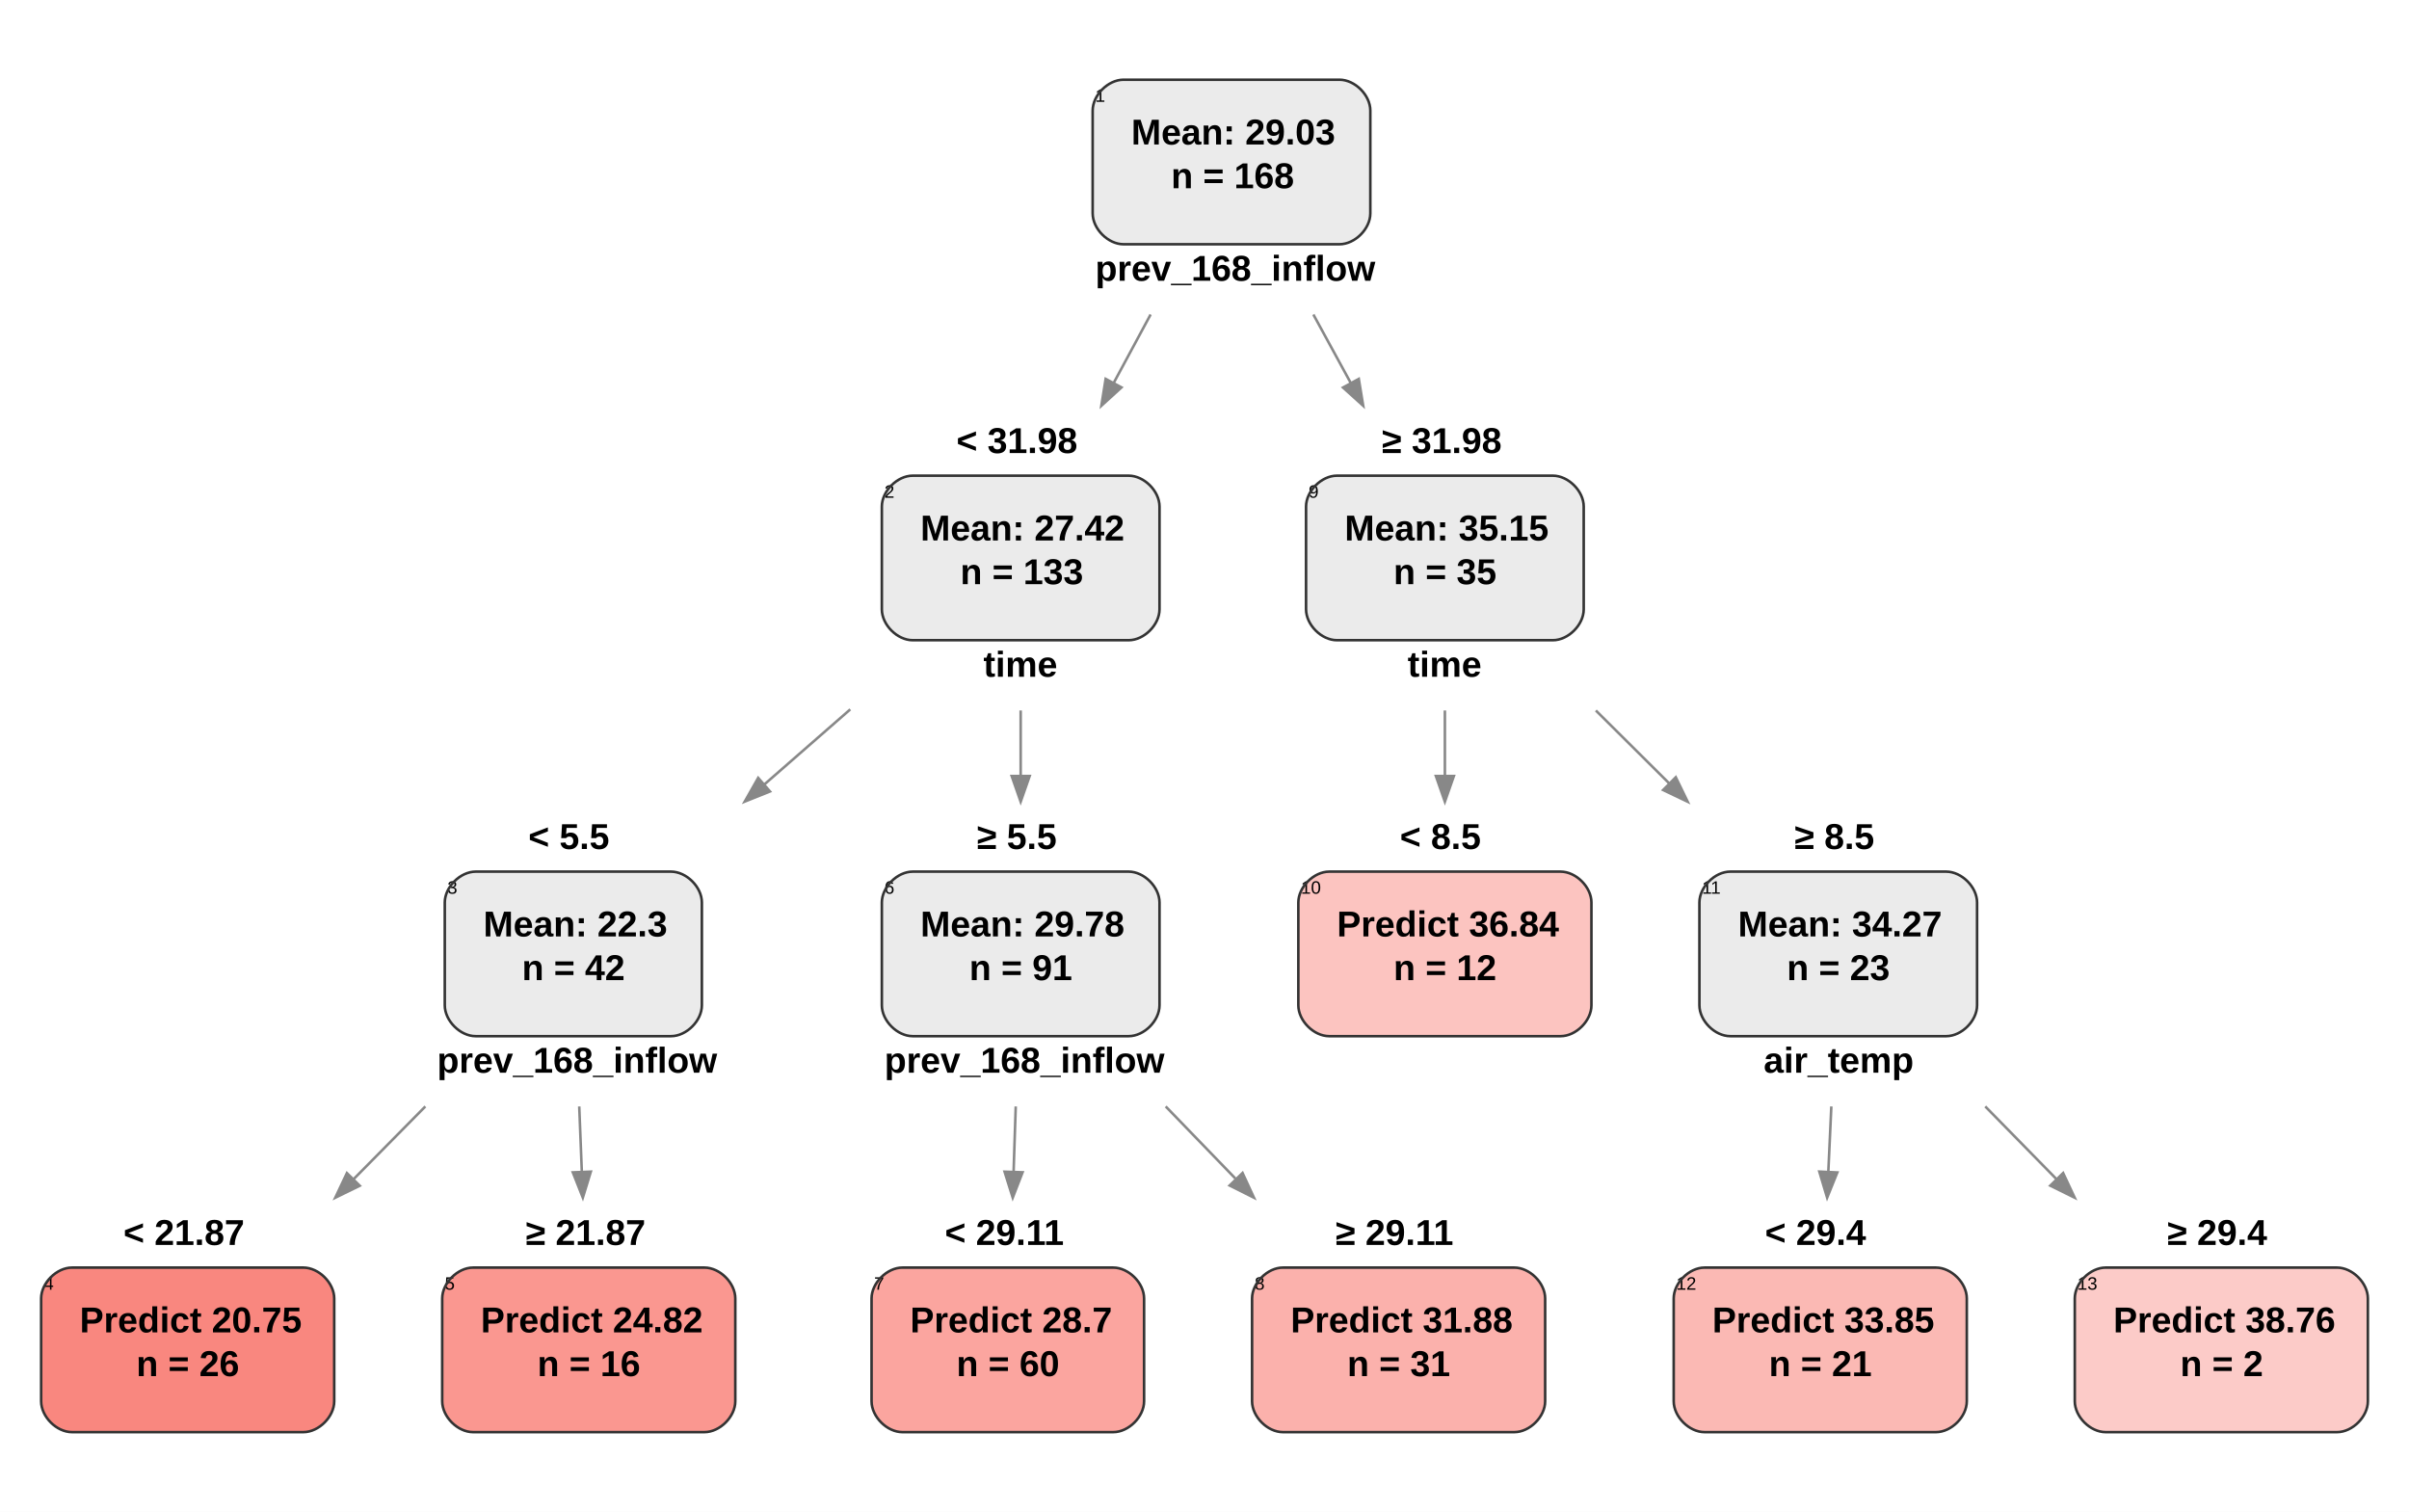
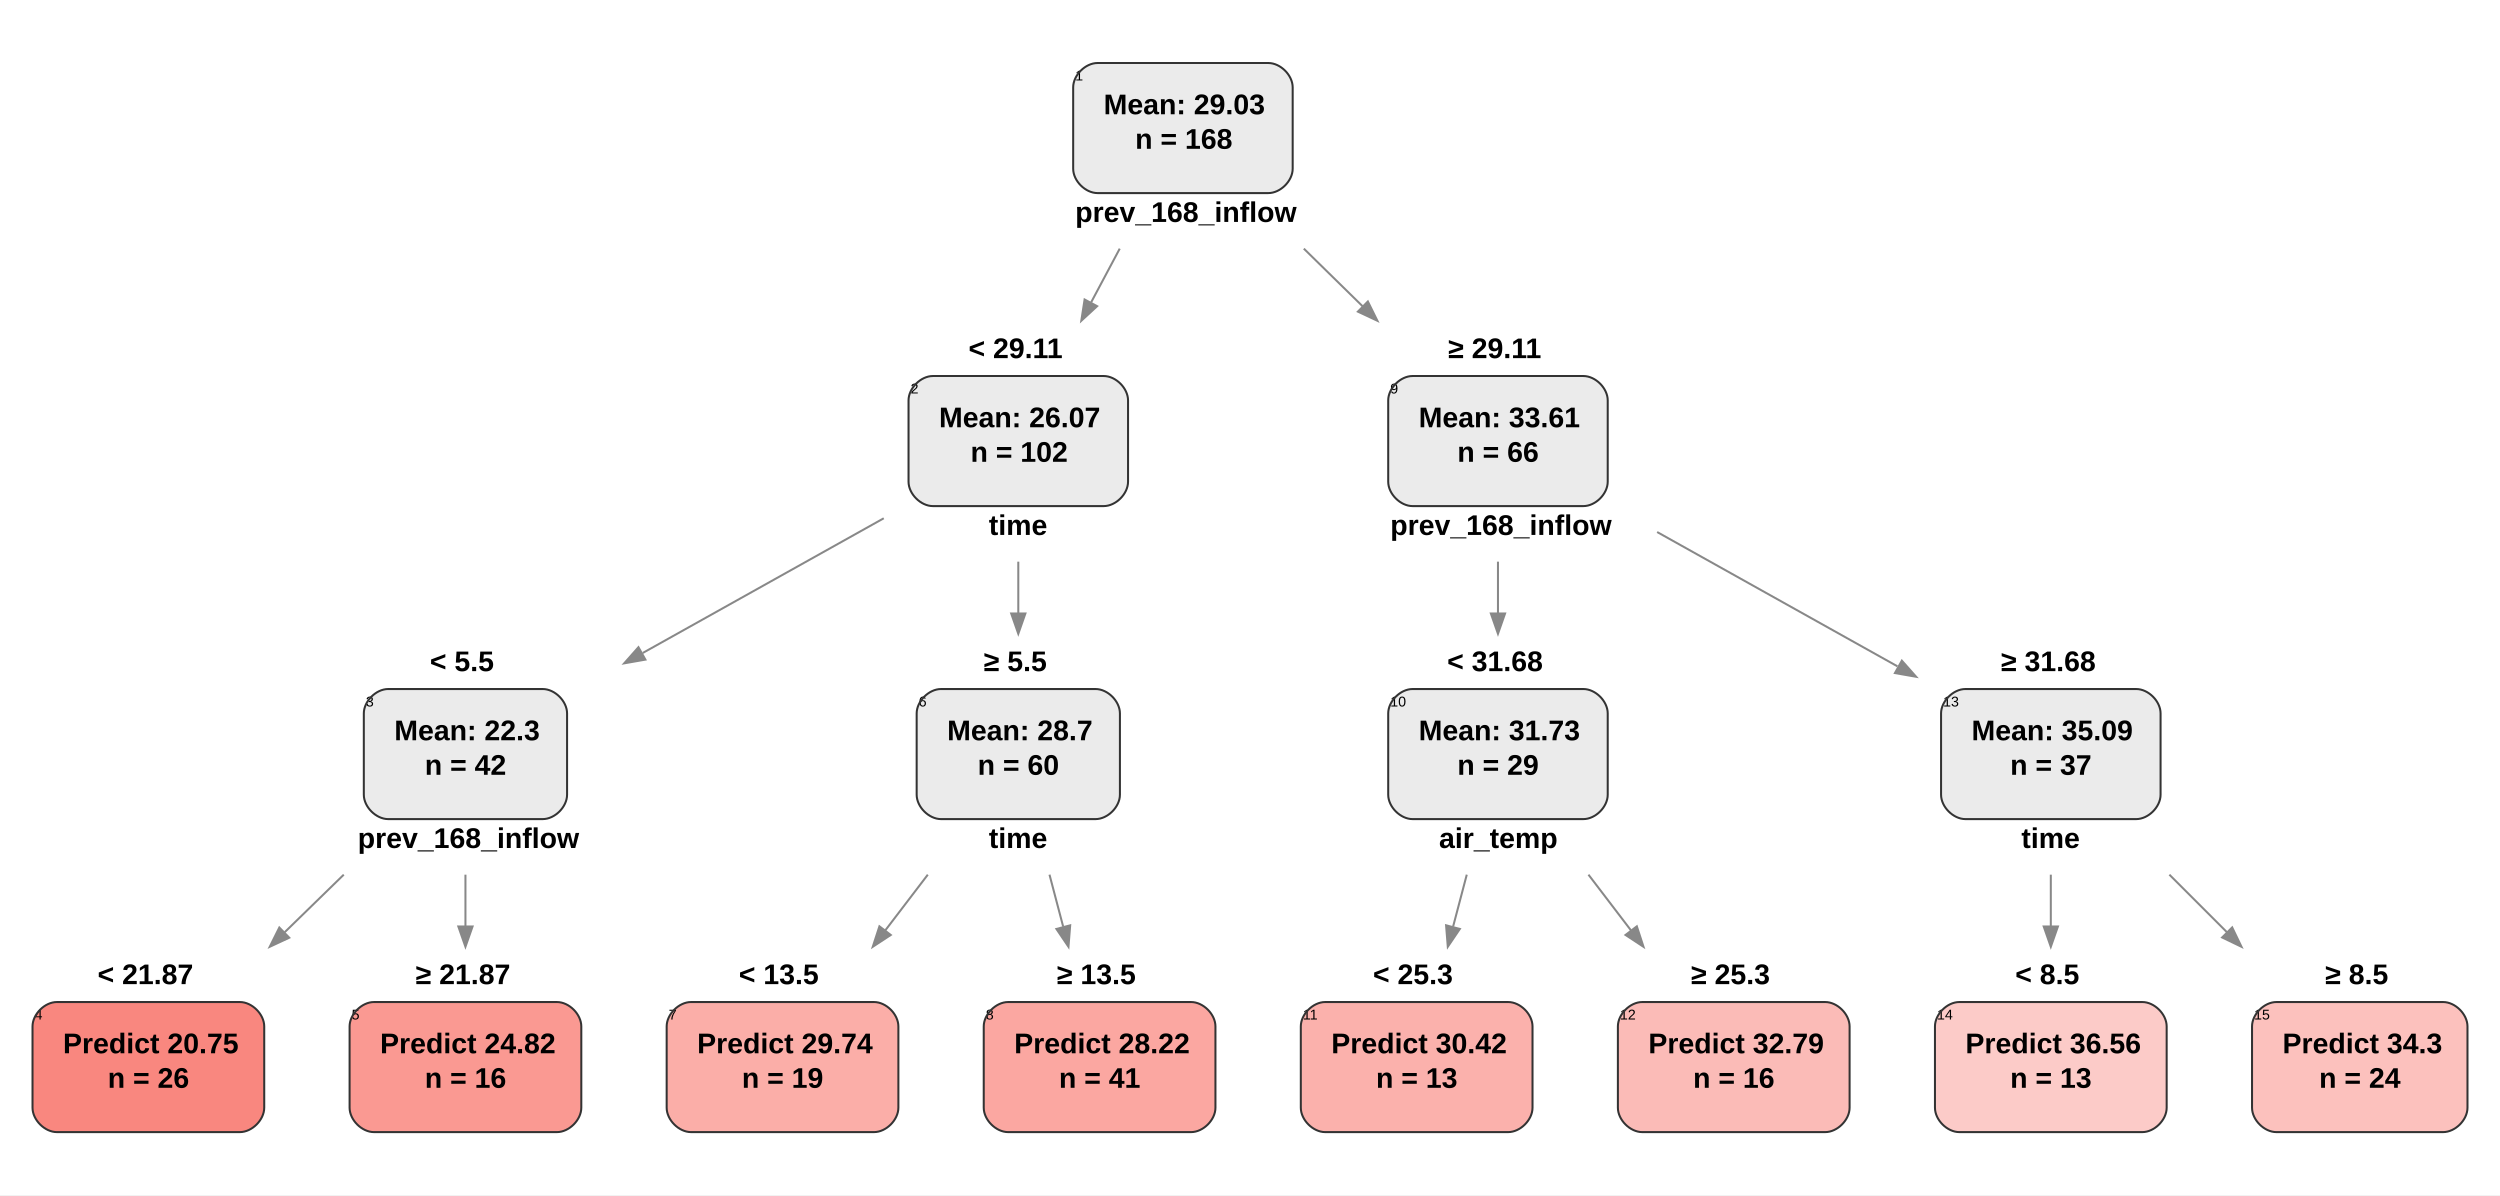
- <svg xmlns="http://www.w3.org/2000/svg" width="937pt" height="588pt" viewBox="0.00 0.00 937.00 588.00">
+ <svg xmlns="http://www.w3.org/2000/svg" width="1230pt" height="588pt" viewBox="0.00 0.00 1230.00 588.00">
  <g id="graph0" class="graph" transform="scale(1 1) rotate(0) translate(4 584)">
-     <polygon fill="white" stroke="transparent" points="-4,4 -4,-584 933,-584 933,4 -4,4" />
+     <polygon fill="white" stroke="transparent" points="-4,4 -4,-584 1226,-584 1226,4 -4,4" />
    <g id="node1" class="node">
-       <text text-anchor="start" x="473" y="-561.8" font-family="Arial" font-weight="bold" font-size="14.00"> </text>
-       <text text-anchor="start" x="407" y="-517.3" font-family="Arial" font-size="14.00">   </text>
-       <path fill="#ebebeb" stroke="transparent" d="M433,-489C433,-489 517,-489 517,-489 523,-489 529,-495 529,-501 529,-501 529,-541 529,-541 529,-547 523,-553 517,-553 517,-553 433,-553 433,-553 427,-553 421,-547 421,-541 421,-541 421,-501 421,-501 421,-495 427,-489 433,-489" />
-       <text text-anchor="start" x="422" y="-550.4" font-family="Arial" font-size="2.00"> </text>
-       <text text-anchor="start" x="422" y="-544.4" font-family="Arial" font-size="7.00">  1</text>
-       <text text-anchor="start" x="436" y="-527.8" font-family="Arial" font-weight="bold" font-size="14.00">Mean: 29.03</text>
-       <text text-anchor="start" x="451.5" y="-510.8" font-family="Arial" font-weight="bold" font-size="14.00">n = 168</text>
-       <text text-anchor="start" x="473.5" y="-492.8" font-family="Arial" font-size="9.00"> </text>
-       <path fill="none" stroke="#333333" d="M433,-489C433,-489 517,-489 517,-489 523,-489 529,-495 529,-501 529,-501 529,-541 529,-541 529,-547 523,-553 517,-553 517,-553 433,-553 433,-553 427,-553 421,-547 421,-541 421,-541 421,-501 421,-501 421,-495 427,-489 433,-489" />
-       <text text-anchor="start" x="531" y="-517.3" font-family="Arial" font-size="14.00">   </text>
-       <text text-anchor="start" x="422" y="-474.8" font-family="Arial" font-weight="bold" font-size="14.00">prev_168_inflow</text>
+       <text text-anchor="start" x="576" y="-561.8" font-family="Arial" font-weight="bold" font-size="14.00"> </text>
+       <text text-anchor="start" x="510" y="-517.3" font-family="Arial" font-size="14.00">   </text>
+       <path fill="#ebebeb" stroke="transparent" d="M536,-489C536,-489 620,-489 620,-489 626,-489 632,-495 632,-501 632,-501 632,-541 632,-541 632,-547 626,-553 620,-553 620,-553 536,-553 536,-553 530,-553 524,-547 524,-541 524,-541 524,-501 524,-501 524,-495 530,-489 536,-489" />
+       <text text-anchor="start" x="525" y="-550.4" font-family="Arial" font-size="2.00"> </text>
+       <text text-anchor="start" x="525" y="-544.4" font-family="Arial" font-size="7.00">  1</text>
+       <text text-anchor="start" x="539" y="-527.8" font-family="Arial" font-weight="bold" font-size="14.00">Mean: 29.03</text>
+       <text text-anchor="start" x="554.5" y="-510.8" font-family="Arial" font-weight="bold" font-size="14.00">n = 168</text>
+       <text text-anchor="start" x="576.5" y="-492.8" font-family="Arial" font-size="9.00"> </text>
+       <path fill="none" stroke="#333333" d="M536,-489C536,-489 620,-489 620,-489 626,-489 632,-495 632,-501 632,-501 632,-541 632,-541 632,-547 626,-553 620,-553 620,-553 536,-553 536,-553 530,-553 524,-547 524,-541 524,-541 524,-501 524,-501 524,-495 530,-489 536,-489" />
+       <text text-anchor="start" x="634" y="-517.3" font-family="Arial" font-size="14.00">   </text>
+       <text text-anchor="start" x="525" y="-474.8" font-family="Arial" font-weight="bold" font-size="14.00">prev_168_inflow</text>
    </g>
    <g id="node2" class="node">
-       <text text-anchor="start" x="368" y="-407.8" font-family="Arial" font-weight="bold" font-size="14.00"> &lt; 31.98</text>
-       <path fill="#ebebeb" stroke="transparent" d="M351,-335C351,-335 435,-335 435,-335 441,-335 447,-341 447,-347 447,-347 447,-387 447,-387 447,-393 441,-399 435,-399 435,-399 351,-399 351,-399 345,-399 339,-393 339,-387 339,-387 339,-347 339,-347 339,-341 345,-335 351,-335" />
-       <text text-anchor="start" x="340" y="-396.4" font-family="Arial" font-size="2.00"> </text>
-       <text text-anchor="start" x="340" y="-390.4" font-family="Arial" font-size="7.00">  2</text>
-       <text text-anchor="start" x="354" y="-373.8" font-family="Arial" font-weight="bold" font-size="14.00">Mean: 27.42</text>
-       <text text-anchor="start" x="369.5" y="-356.8" font-family="Arial" font-weight="bold" font-size="14.00">n = 133</text>
-       <text text-anchor="start" x="391.5" y="-338.8" font-family="Arial" font-size="9.00"> </text>
-       <path fill="none" stroke="#333333" d="M351,-335C351,-335 435,-335 435,-335 441,-335 447,-341 447,-347 447,-347 447,-387 447,-387 447,-393 441,-399 435,-399 435,-399 351,-399 351,-399 345,-399 339,-393 339,-387 339,-387 339,-347 339,-347 339,-341 345,-335 351,-335" />
-       <text text-anchor="start" x="378.5" y="-320.8" font-family="Arial" font-weight="bold" font-size="14.00">time</text>
+       <text text-anchor="start" x="472.5" y="-407.8" font-family="Arial" font-weight="bold" font-size="14.00"> &lt; 29.11</text>
+       <path fill="#ebebeb" stroke="transparent" d="M455,-335C455,-335 539,-335 539,-335 545,-335 551,-341 551,-347 551,-347 551,-387 551,-387 551,-393 545,-399 539,-399 539,-399 455,-399 455,-399 449,-399 443,-393 443,-387 443,-387 443,-347 443,-347 443,-341 449,-335 455,-335" />
+       <text text-anchor="start" x="444" y="-396.4" font-family="Arial" font-size="2.00"> </text>
+       <text text-anchor="start" x="444" y="-390.4" font-family="Arial" font-size="7.00">  2</text>
+       <text text-anchor="start" x="458" y="-373.8" font-family="Arial" font-weight="bold" font-size="14.00">Mean: 26.07</text>
+       <text text-anchor="start" x="473.5" y="-356.8" font-family="Arial" font-weight="bold" font-size="14.00">n = 102</text>
+       <text text-anchor="start" x="495.5" y="-338.8" font-family="Arial" font-size="9.00"> </text>
+       <path fill="none" stroke="#333333" d="M455,-335C455,-335 539,-335 539,-335 545,-335 551,-341 551,-347 551,-347 551,-387 551,-387 551,-393 545,-399 539,-399 539,-399 455,-399 455,-399 449,-399 443,-393 443,-387 443,-387 443,-347 443,-347 443,-341 449,-335 455,-335" />
+       <text text-anchor="start" x="482.5" y="-320.8" font-family="Arial" font-weight="bold" font-size="14.00">time</text>
    </g>
    <g id="edge1" class="edge">
-       <path fill="none" stroke="#888888" d="M443.53,-461.67C438.82,-452.94 433.94,-443.88 429.14,-434.99" />
-       <polygon fill="#888888" stroke="#888888" points="432.21,-433.32 424.38,-426.18 426.05,-436.64 432.21,-433.32" />
+       <path fill="none" stroke="#888888" d="M546.91,-461.67C542.31,-453.03 537.54,-444.07 532.85,-435.27" />
+       <polygon fill="#888888" stroke="#888888" points="535.79,-433.36 528,-426.18 529.62,-436.65 535.79,-433.36" />
    </g>
    <g id="node3" class="node">
-       <text text-anchor="start" x="533.5" y="-407.8" font-family="Arial" font-weight="bold" font-size="14.00"> ≥ 31.98</text>
-       <path fill="#ebebeb" stroke="transparent" d="M516,-335C516,-335 600,-335 600,-335 606,-335 612,-341 612,-347 612,-347 612,-387 612,-387 612,-393 606,-399 600,-399 600,-399 516,-399 516,-399 510,-399 504,-393 504,-387 504,-387 504,-347 504,-347 504,-341 510,-335 516,-335" />
-       <text text-anchor="start" x="505" y="-396.4" font-family="Arial" font-size="2.00"> </text>
-       <text text-anchor="start" x="505" y="-390.4" font-family="Arial" font-size="7.00">  9</text>
-       <text text-anchor="start" x="519" y="-373.8" font-family="Arial" font-weight="bold" font-size="14.00">Mean: 35.15</text>
-       <text text-anchor="start" x="538" y="-356.8" font-family="Arial" font-weight="bold" font-size="14.00">n = 35</text>
-       <text text-anchor="start" x="556.5" y="-338.8" font-family="Arial" font-size="9.00"> </text>
-       <path fill="none" stroke="#333333" d="M516,-335C516,-335 600,-335 600,-335 606,-335 612,-341 612,-347 612,-347 612,-387 612,-387 612,-393 606,-399 600,-399 600,-399 516,-399 516,-399 510,-399 504,-393 504,-387 504,-387 504,-347 504,-347 504,-341 510,-335 516,-335" />
-       <text text-anchor="start" x="543.5" y="-320.8" font-family="Arial" font-weight="bold" font-size="14.00">time</text>
+       <text text-anchor="start" x="708.5" y="-407.8" font-family="Arial" font-weight="bold" font-size="14.00"> ≥ 29.11</text>
+       <text text-anchor="start" x="665" y="-363.3" font-family="Arial" font-size="14.00">   </text>
+       <path fill="#ebebeb" stroke="transparent" d="M691,-335C691,-335 775,-335 775,-335 781,-335 787,-341 787,-347 787,-347 787,-387 787,-387 787,-393 781,-399 775,-399 775,-399 691,-399 691,-399 685,-399 679,-393 679,-387 679,-387 679,-347 679,-347 679,-341 685,-335 691,-335" />
+       <text text-anchor="start" x="680" y="-396.4" font-family="Arial" font-size="2.00"> </text>
+       <text text-anchor="start" x="680" y="-390.4" font-family="Arial" font-size="7.00">  9</text>
+       <text text-anchor="start" x="694" y="-373.8" font-family="Arial" font-weight="bold" font-size="14.00">Mean: 33.61</text>
+       <text text-anchor="start" x="713" y="-356.8" font-family="Arial" font-weight="bold" font-size="14.00">n = 66</text>
+       <text text-anchor="start" x="731.5" y="-338.8" font-family="Arial" font-size="9.00"> </text>
+       <path fill="none" stroke="#333333" d="M691,-335C691,-335 775,-335 775,-335 781,-335 787,-341 787,-347 787,-347 787,-387 787,-387 787,-393 781,-399 775,-399 775,-399 691,-399 691,-399 685,-399 679,-393 679,-387 679,-387 679,-347 679,-347 679,-341 685,-335 691,-335" />
+       <text text-anchor="start" x="789" y="-363.3" font-family="Arial" font-size="14.00">   </text>
+       <text text-anchor="start" x="680" y="-320.8" font-family="Arial" font-weight="bold" font-size="14.00">prev_168_inflow</text>
    </g>
    <g id="edge2" class="edge">
-       <path fill="none" stroke="#888888" d="M506.85,-461.67C511.62,-452.94 516.56,-443.88 521.42,-434.99" />
-       <polygon fill="#888888" stroke="#888888" points="524.51,-436.63 526.23,-426.18 518.37,-433.28 524.51,-436.63" />
+       <path fill="none" stroke="#888888" d="M637.48,-461.67C646.94,-452.39 656.78,-442.75 666.38,-433.33" />
+       <polygon fill="#888888" stroke="#888888" points="668.99,-435.68 673.68,-426.18 664.08,-430.68 668.99,-435.68" />
    </g>
    <g id="node4" class="node">
-       <text text-anchor="start" x="201.5" y="-253.8" font-family="Arial" font-weight="bold" font-size="14.00"> &lt; 5.5</text>
-       <text text-anchor="start" x="151" y="-209.3" font-family="Arial" font-size="14.00">    </text>
-       <path fill="#ebebeb" stroke="transparent" d="M181,-181C181,-181 257,-181 257,-181 263,-181 269,-187 269,-193 269,-193 269,-233 269,-233 269,-239 263,-245 257,-245 257,-245 181,-245 181,-245 175,-245 169,-239 169,-233 169,-233 169,-193 169,-193 169,-187 175,-181 181,-181" />
-       <text text-anchor="start" x="170" y="-242.4" font-family="Arial" font-size="2.00"> </text>
-       <text text-anchor="start" x="170" y="-236.4" font-family="Arial" font-size="7.00">  3</text>
-       <text text-anchor="start" x="184" y="-219.8" font-family="Arial" font-weight="bold" font-size="14.00">Mean: 22.3</text>
-       <text text-anchor="start" x="199" y="-202.8" font-family="Arial" font-weight="bold" font-size="14.00">n = 42</text>
-       <text text-anchor="start" x="217.5" y="-184.8" font-family="Arial" font-size="9.00"> </text>
-       <path fill="none" stroke="#333333" d="M181,-181C181,-181 257,-181 257,-181 263,-181 269,-187 269,-193 269,-193 269,-233 269,-233 269,-239 263,-245 257,-245 257,-245 181,-245 181,-245 175,-245 169,-239 169,-233 169,-233 169,-193 169,-193 169,-187 175,-181 181,-181" />
-       <text text-anchor="start" x="271" y="-209.3" font-family="Arial" font-size="14.00">    </text>
-       <text text-anchor="start" x="166" y="-166.8" font-family="Arial" font-weight="bold" font-size="14.00">prev_168_inflow</text>
+       <text text-anchor="start" x="207.5" y="-253.8" font-family="Arial" font-weight="bold" font-size="14.00"> &lt; 5.5</text>
+       <text text-anchor="start" x="157" y="-209.3" font-family="Arial" font-size="14.00">    </text>
+       <path fill="#ebebeb" stroke="transparent" d="M187,-181C187,-181 263,-181 263,-181 269,-181 275,-187 275,-193 275,-193 275,-233 275,-233 275,-239 269,-245 263,-245 263,-245 187,-245 187,-245 181,-245 175,-239 175,-233 175,-233 175,-193 175,-193 175,-187 181,-181 187,-181" />
+       <text text-anchor="start" x="176" y="-242.4" font-family="Arial" font-size="2.00"> </text>
+       <text text-anchor="start" x="176" y="-236.4" font-family="Arial" font-size="7.00">  3</text>
+       <text text-anchor="start" x="190" y="-219.8" font-family="Arial" font-weight="bold" font-size="14.00">Mean: 22.3</text>
+       <text text-anchor="start" x="205" y="-202.8" font-family="Arial" font-weight="bold" font-size="14.00">n = 42</text>
+       <text text-anchor="start" x="223.5" y="-184.8" font-family="Arial" font-size="9.00"> </text>
+       <path fill="none" stroke="#333333" d="M187,-181C187,-181 263,-181 263,-181 269,-181 275,-187 275,-193 275,-193 275,-233 275,-233 275,-239 269,-245 263,-245 263,-245 187,-245 187,-245 181,-245 175,-239 175,-233 175,-233 175,-193 175,-193 175,-187 181,-181 187,-181" />
+       <text text-anchor="start" x="277" y="-209.3" font-family="Arial" font-size="14.00">    </text>
+       <text text-anchor="start" x="172" y="-166.8" font-family="Arial" font-weight="bold" font-size="14.00">prev_168_inflow</text>
    </g>
    <g id="edge3" class="edge">
-       <path fill="none" stroke="#888888" d="M326.72,-308.1C315.8,-298.56 304.41,-288.61 293.3,-278.91" />
-       <polygon fill="#888888" stroke="#888888" points="295.5,-276.18 285.67,-272.24 290.9,-281.46 295.5,-276.18" />
+       <path fill="none" stroke="#888888" d="M430.81,-329.01C395.14,-309.08 350.69,-284.24 312.23,-262.74" />
+       <polygon fill="#888888" stroke="#888888" points="313.54,-259.47 303.1,-257.64 310.12,-265.58 313.54,-259.47" />
    </g>
    <g id="node5" class="node">
-       <text text-anchor="start" x="376" y="-253.8" font-family="Arial" font-weight="bold" font-size="14.00"> ≥ 5.5</text>
-       <text text-anchor="start" x="325" y="-209.3" font-family="Arial" font-size="14.00">   </text>
-       <path fill="#ebebeb" stroke="transparent" d="M351,-181C351,-181 435,-181 435,-181 441,-181 447,-187 447,-193 447,-193 447,-233 447,-233 447,-239 441,-245 435,-245 435,-245 351,-245 351,-245 345,-245 339,-239 339,-233 339,-233 339,-193 339,-193 339,-187 345,-181 351,-181" />
-       <text text-anchor="start" x="340" y="-242.4" font-family="Arial" font-size="2.00"> </text>
-       <text text-anchor="start" x="340" y="-236.4" font-family="Arial" font-size="7.00">  6</text>
-       <text text-anchor="start" x="354" y="-219.8" font-family="Arial" font-weight="bold" font-size="14.00">Mean: 29.78</text>
-       <text text-anchor="start" x="373" y="-202.8" font-family="Arial" font-weight="bold" font-size="14.00">n = 91</text>
-       <text text-anchor="start" x="391.5" y="-184.8" font-family="Arial" font-size="9.00"> </text>
-       <path fill="none" stroke="#333333" d="M351,-181C351,-181 435,-181 435,-181 441,-181 447,-187 447,-193 447,-193 447,-233 447,-233 447,-239 441,-245 435,-245 435,-245 351,-245 351,-245 345,-245 339,-239 339,-233 339,-233 339,-193 339,-193 339,-187 345,-181 351,-181" />
-       <text text-anchor="start" x="449" y="-209.3" font-family="Arial" font-size="14.00">   </text>
-       <text text-anchor="start" x="340" y="-166.8" font-family="Arial" font-weight="bold" font-size="14.00">prev_168_inflow</text>
+       <text text-anchor="start" x="480" y="-253.8" font-family="Arial" font-weight="bold" font-size="14.00"> ≥ 5.5</text>
+       <path fill="#ebebeb" stroke="transparent" d="M459,-181C459,-181 535,-181 535,-181 541,-181 547,-187 547,-193 547,-193 547,-233 547,-233 547,-239 541,-245 535,-245 535,-245 459,-245 459,-245 453,-245 447,-239 447,-233 447,-233 447,-193 447,-193 447,-187 453,-181 459,-181" />
+       <text text-anchor="start" x="448" y="-242.4" font-family="Arial" font-size="2.00"> </text>
+       <text text-anchor="start" x="448" y="-236.4" font-family="Arial" font-size="7.00">  6</text>
+       <text text-anchor="start" x="462" y="-219.8" font-family="Arial" font-weight="bold" font-size="14.00">Mean: 28.7</text>
+       <text text-anchor="start" x="477" y="-202.8" font-family="Arial" font-weight="bold" font-size="14.00">n = 60</text>
+       <text text-anchor="start" x="495.5" y="-184.8" font-family="Arial" font-size="9.00"> </text>
+       <path fill="none" stroke="#333333" d="M459,-181C459,-181 535,-181 535,-181 541,-181 547,-187 547,-193 547,-193 547,-233 547,-233 547,-239 541,-245 535,-245 535,-245 459,-245 459,-245 453,-245 447,-239 447,-233 447,-233 447,-193 447,-193 447,-187 453,-181 459,-181" />
+       <text text-anchor="start" x="482.5" y="-166.8" font-family="Arial" font-weight="bold" font-size="14.00">time</text>
    </g>
    <g id="edge4" class="edge">
-       <path fill="none" stroke="#888888" d="M393,-307.67C393,-299.39 393,-290.83 393,-282.38" />
-       <polygon fill="#888888" stroke="#888888" points="396.5,-282.18 393,-272.18 389.5,-282.18 396.5,-282.18" />
+       <path fill="none" stroke="#888888" d="M497,-307.67C497,-299.39 497,-290.83 497,-282.38" />
+       <polygon fill="#888888" stroke="#888888" points="500.5,-282.18 497,-272.18 493.5,-282.18 500.5,-282.18" />
    </g>
    <g id="node10" class="node">
-       <text text-anchor="start" x="540.5" y="-253.8" font-family="Arial" font-weight="bold" font-size="14.00"> &lt; 8.5</text>
-       <path fill="#f8766d" fill-opacity="0.427" stroke="transparent" d="M513,-181C513,-181 603,-181 603,-181 609,-181 615,-187 615,-193 615,-193 615,-233 615,-233 615,-239 609,-245 603,-245 603,-245 513,-245 513,-245 507,-245 501,-239 501,-233 501,-233 501,-193 501,-193 501,-187 507,-181 513,-181" />
-       <text text-anchor="start" x="502" y="-242.4" font-family="Arial" font-size="2.00"> </text>
-       <text text-anchor="start" x="502" y="-236.4" font-family="Arial" font-size="7.00">  10</text>
-       <text text-anchor="start" x="516" y="-219.8" font-family="Arial" font-weight="bold" font-size="14.00">Predict 36.84</text>
-       <text text-anchor="start" x="538" y="-202.8" font-family="Arial" font-weight="bold" font-size="14.00">n = 12</text>
-       <text text-anchor="start" x="556.5" y="-184.8" font-family="Arial" font-size="9.00"> </text>
-       <path fill="none" stroke="#333333" d="M513,-181C513,-181 603,-181 603,-181 609,-181 615,-187 615,-193 615,-193 615,-233 615,-233 615,-239 609,-245 603,-245 603,-245 513,-245 513,-245 507,-245 501,-239 501,-233 501,-233 501,-193 501,-193 501,-187 507,-181 513,-181" />
-       <text text-anchor="start" x="556" y="-166.8" font-family="Arial" font-weight="bold" font-size="14.00"> </text>
+       <text text-anchor="start" x="708" y="-253.8" font-family="Arial" font-weight="bold" font-size="14.00"> &lt; 31.68</text>
+       <path fill="#ebebeb" stroke="transparent" d="M691,-181C691,-181 775,-181 775,-181 781,-181 787,-187 787,-193 787,-193 787,-233 787,-233 787,-239 781,-245 775,-245 775,-245 691,-245 691,-245 685,-245 679,-239 679,-233 679,-233 679,-193 679,-193 679,-187 685,-181 691,-181" />
+       <text text-anchor="start" x="680" y="-242.4" font-family="Arial" font-size="2.00"> </text>
+       <text text-anchor="start" x="680" y="-236.4" font-family="Arial" font-size="7.00">  10</text>
+       <text text-anchor="start" x="694" y="-219.8" font-family="Arial" font-weight="bold" font-size="14.00">Mean: 31.73</text>
+       <text text-anchor="start" x="713" y="-202.8" font-family="Arial" font-weight="bold" font-size="14.00">n = 29</text>
+       <text text-anchor="start" x="731.5" y="-184.8" font-family="Arial" font-size="9.00"> </text>
+       <path fill="none" stroke="#333333" d="M691,-181C691,-181 775,-181 775,-181 781,-181 787,-187 787,-193 787,-193 787,-233 787,-233 787,-239 781,-245 775,-245 775,-245 691,-245 691,-245 685,-245 679,-239 679,-233 679,-233 679,-193 679,-193 679,-187 685,-181 691,-181" />
+       <text text-anchor="start" x="704" y="-166.8" font-family="Arial" font-weight="bold" font-size="14.00">air_temp</text>
    </g>
    <g id="edge9" class="edge">
-       <path fill="none" stroke="#888888" d="M558,-307.67C558,-299.39 558,-290.83 558,-282.38" />
-       <polygon fill="#888888" stroke="#888888" points="561.5,-282.18 558,-272.18 554.5,-282.18 561.5,-282.18" />
+       <path fill="none" stroke="#888888" d="M733,-307.67C733,-299.39 733,-290.83 733,-282.38" />
+       <polygon fill="#888888" stroke="#888888" points="736.5,-282.18 733,-272.18 729.5,-282.18 736.5,-282.18" />
    </g>
    <g id="node11" class="node">
-       <text text-anchor="start" x="694" y="-253.8" font-family="Arial" font-weight="bold" font-size="14.00"> ≥ 8.5</text>
-       <path fill="#ebebeb" stroke="transparent" d="M669,-181C669,-181 753,-181 753,-181 759,-181 765,-187 765,-193 765,-193 765,-233 765,-233 765,-239 759,-245 753,-245 753,-245 669,-245 669,-245 663,-245 657,-239 657,-233 657,-233 657,-193 657,-193 657,-187 663,-181 669,-181" />
-       <text text-anchor="start" x="658" y="-242.4" font-family="Arial" font-size="2.00"> </text>
-       <text text-anchor="start" x="658" y="-236.4" font-family="Arial" font-size="7.00">  11</text>
-       <text text-anchor="start" x="672" y="-219.8" font-family="Arial" font-weight="bold" font-size="14.00">Mean: 34.27</text>
-       <text text-anchor="start" x="691" y="-202.8" font-family="Arial" font-weight="bold" font-size="14.00">n = 23</text>
-       <text text-anchor="start" x="709.5" y="-184.8" font-family="Arial" font-size="9.00"> </text>
-       <path fill="none" stroke="#333333" d="M669,-181C669,-181 753,-181 753,-181 759,-181 765,-187 765,-193 765,-193 765,-233 765,-233 765,-239 759,-245 753,-245 753,-245 669,-245 669,-245 663,-245 657,-239 657,-233 657,-233 657,-193 657,-193 657,-187 663,-181 669,-181" />
-       <text text-anchor="start" x="682" y="-166.8" font-family="Arial" font-weight="bold" font-size="14.00">air_temp</text>
+       <text text-anchor="start" x="980.5" y="-253.8" font-family="Arial" font-weight="bold" font-size="14.00"> ≥ 31.68</text>
+       <path fill="#ebebeb" stroke="transparent" d="M963,-181C963,-181 1047,-181 1047,-181 1053,-181 1059,-187 1059,-193 1059,-193 1059,-233 1059,-233 1059,-239 1053,-245 1047,-245 1047,-245 963,-245 963,-245 957,-245 951,-239 951,-233 951,-233 951,-193 951,-193 951,-187 957,-181 963,-181" />
+       <text text-anchor="start" x="952" y="-242.4" font-family="Arial" font-size="2.00"> </text>
+       <text text-anchor="start" x="952" y="-236.4" font-family="Arial" font-size="7.00">  13</text>
+       <text text-anchor="start" x="966" y="-219.8" font-family="Arial" font-weight="bold" font-size="14.00">Mean: 35.09</text>
+       <text text-anchor="start" x="985" y="-202.8" font-family="Arial" font-weight="bold" font-size="14.00">n = 37</text>
+       <text text-anchor="start" x="1003.5" y="-184.8" font-family="Arial" font-size="9.00"> </text>
+       <path fill="none" stroke="#333333" d="M963,-181C963,-181 1047,-181 1047,-181 1053,-181 1059,-187 1059,-193 1059,-193 1059,-233 1059,-233 1059,-239 1053,-245 1047,-245 1047,-245 963,-245 963,-245 957,-245 951,-239 951,-233 951,-233 951,-193 951,-193 951,-187 957,-181 963,-181" />
+       <text text-anchor="start" x="990.5" y="-166.8" font-family="Arial" font-weight="bold" font-size="14.00">time</text>
    </g>
    <g id="edge10" class="edge">
-       <path fill="none" stroke="#888888" d="M616.72,-307.67C626.05,-298.39 635.76,-288.75 645.24,-279.33" />
-       <polygon fill="#888888" stroke="#888888" points="647.81,-281.71 652.44,-272.18 642.88,-276.74 647.81,-281.71" />
+       <path fill="none" stroke="#888888" d="M811.31,-322.24C848.49,-301.46 892.74,-276.74 929.55,-256.16" />
+       <polygon fill="#888888" stroke="#888888" points="931.71,-258.96 938.74,-251.03 928.3,-252.85 931.71,-258.96" />
    </g>
    <g id="node6" class="node">
      <text text-anchor="start" x="44" y="-99.8" font-family="Arial" font-weight="bold" font-size="14.00"> &lt; 21.87</text>
      <path fill="#f8766d" fill-opacity="0.875" stroke="transparent" d="M24,-27C24,-27 114,-27 114,-27 120,-27 126,-33 126,-39 126,-39 126,-79 126,-79 126,-85 120,-91 114,-91 114,-91 24,-91 24,-91 18,-91 12,-85 12,-79 12,-79 12,-39 12,-39 12,-33 18,-27 24,-27" />
      <text text-anchor="start" x="13" y="-88.4" font-family="Arial" font-size="2.00"> </text>
      <text text-anchor="start" x="13" y="-82.4" font-family="Arial" font-size="7.00">  4</text>
      <text text-anchor="start" x="27" y="-65.8" font-family="Arial" font-weight="bold" font-size="14.00">Predict 20.75</text>
      <text text-anchor="start" x="49" y="-48.8" font-family="Arial" font-weight="bold" font-size="14.00">n = 26</text>
      <text text-anchor="start" x="67.5" y="-30.8" font-family="Arial" font-size="9.00"> </text>
      <path fill="none" stroke="#333333" d="M24,-27C24,-27 114,-27 114,-27 120,-27 126,-33 126,-39 126,-39 126,-79 126,-79 126,-85 120,-91 114,-91 114,-91 24,-91 24,-91 18,-91 12,-85 12,-79 12,-79 12,-39 12,-39 12,-33 18,-27 24,-27" />
      <text text-anchor="start" x="67" y="-12.8" font-family="Arial" font-weight="bold" font-size="14.00"> </text>
    </g>
    <g id="edge5" class="edge">
-       <path fill="none" stroke="#888888" d="M161.44,-153.67C152.28,-144.39 142.77,-134.75 133.47,-125.33" />
-       <polygon fill="#888888" stroke="#888888" points="135.93,-122.84 126.41,-118.18 130.94,-127.75 135.93,-122.84" />
+       <path fill="none" stroke="#888888" d="M165.13,-153.67C155.62,-144.39 145.72,-134.75 136.05,-125.33" />
+       <polygon fill="#888888" stroke="#888888" points="138.31,-122.65 128.71,-118.18 133.43,-127.66 138.31,-122.65" />
    </g>
    <g id="node7" class="node">
      <text text-anchor="start" x="200.5" y="-99.8" font-family="Arial" font-weight="bold" font-size="14.00"> ≥ 21.87</text>
-       <path fill="#f8766d" fill-opacity="0.761" stroke="transparent" d="M180,-27C180,-27 270,-27 270,-27 276,-27 282,-33 282,-39 282,-39 282,-79 282,-79 282,-85 276,-91 270,-91 270,-91 180,-91 180,-91 174,-91 168,-85 168,-79 168,-79 168,-39 168,-39 168,-33 174,-27 180,-27" />
+       <path fill="#f8766d" fill-opacity="0.745" stroke="transparent" d="M180,-27C180,-27 270,-27 270,-27 276,-27 282,-33 282,-39 282,-39 282,-79 282,-79 282,-85 276,-91 270,-91 270,-91 180,-91 180,-91 174,-91 168,-85 168,-79 168,-79 168,-39 168,-39 168,-33 174,-27 180,-27" />
      <text text-anchor="start" x="169" y="-88.4" font-family="Arial" font-size="2.00"> </text>
      <text text-anchor="start" x="169" y="-82.4" font-family="Arial" font-size="7.00">  5</text>
      <text text-anchor="start" x="183" y="-65.8" font-family="Arial" font-weight="bold" font-size="14.00">Predict 24.82</text>
      <text text-anchor="start" x="205" y="-48.8" font-family="Arial" font-weight="bold" font-size="14.00">n = 16</text>
      <text text-anchor="start" x="223.5" y="-30.8" font-family="Arial" font-size="9.00"> </text>
      <path fill="none" stroke="#333333" d="M180,-27C180,-27 270,-27 270,-27 276,-27 282,-33 282,-39 282,-39 282,-79 282,-79 282,-85 276,-91 270,-91 270,-91 180,-91 180,-91 174,-91 168,-85 168,-79 168,-79 168,-39 168,-39 168,-33 174,-27 180,-27" />
      <text text-anchor="start" x="223" y="-12.8" font-family="Arial" font-weight="bold" font-size="14.00"> </text>
    </g>
    <g id="edge6" class="edge">
-       <path fill="none" stroke="#888888" d="M221.3,-153.67C221.63,-145.39 221.97,-136.83 222.3,-128.38" />
-       <polygon fill="#888888" stroke="#888888" points="225.81,-128.31 222.7,-118.18 218.81,-128.03 225.81,-128.31" />
+       <path fill="none" stroke="#888888" d="M225,-153.67C225,-145.39 225,-136.83 225,-128.38" />
+       <polygon fill="#888888" stroke="#888888" points="228.5,-128.18 225,-118.18 221.5,-128.18 228.5,-128.18" />
    </g>
    <g id="node8" class="node">
-       <text text-anchor="start" x="363.5" y="-99.8" font-family="Arial" font-weight="bold" font-size="14.00"> &lt; 29.11</text>
-       <path fill="#f8766d" fill-opacity="0.655" stroke="transparent" d="M347,-27C347,-27 429,-27 429,-27 435,-27 441,-33 441,-39 441,-39 441,-79 441,-79 441,-85 435,-91 429,-91 429,-91 347,-91 347,-91 341,-91 335,-85 335,-79 335,-79 335,-39 335,-39 335,-33 341,-27 347,-27" />
-       <text text-anchor="start" x="336" y="-88.4" font-family="Arial" font-size="2.00"> </text>
-       <text text-anchor="start" x="336" y="-82.4" font-family="Arial" font-size="7.00">  7</text>
-       <text text-anchor="start" x="350" y="-65.8" font-family="Arial" font-weight="bold" font-size="14.00">Predict 28.7</text>
-       <text text-anchor="start" x="368" y="-48.8" font-family="Arial" font-weight="bold" font-size="14.00">n = 60</text>
-       <text text-anchor="start" x="386.5" y="-30.8" font-family="Arial" font-size="9.00"> </text>
-       <path fill="none" stroke="#333333" d="M347,-27C347,-27 429,-27 429,-27 435,-27 441,-33 441,-39 441,-39 441,-79 441,-79 441,-85 435,-91 429,-91 429,-91 347,-91 347,-91 341,-91 335,-85 335,-79 335,-79 335,-39 335,-39 335,-33 341,-27 347,-27" />
-       <text text-anchor="start" x="386" y="-12.8" font-family="Arial" font-weight="bold" font-size="14.00"> </text>
+       <text text-anchor="start" x="359.5" y="-99.8" font-family="Arial" font-weight="bold" font-size="14.00"> &lt; 13.5</text>
+       <path fill="#f8766d" fill-opacity="0.592" stroke="transparent" d="M336,-27C336,-27 426,-27 426,-27 432,-27 438,-33 438,-39 438,-39 438,-79 438,-79 438,-85 432,-91 426,-91 426,-91 336,-91 336,-91 330,-91 324,-85 324,-79 324,-79 324,-39 324,-39 324,-33 330,-27 336,-27" />
+       <text text-anchor="start" x="325" y="-88.4" font-family="Arial" font-size="2.00"> </text>
+       <text text-anchor="start" x="325" y="-82.4" font-family="Arial" font-size="7.00">  7</text>
+       <text text-anchor="start" x="339" y="-65.8" font-family="Arial" font-weight="bold" font-size="14.00">Predict 29.74</text>
+       <text text-anchor="start" x="361" y="-48.8" font-family="Arial" font-weight="bold" font-size="14.00">n = 19</text>
+       <text text-anchor="start" x="379.5" y="-30.8" font-family="Arial" font-size="9.00"> </text>
+       <path fill="none" stroke="#333333" d="M336,-27C336,-27 426,-27 426,-27 432,-27 438,-33 438,-39 438,-39 438,-79 438,-79 438,-85 432,-91 426,-91 426,-91 336,-91 336,-91 330,-91 324,-85 324,-79 324,-79 324,-39 324,-39 324,-33 330,-27 336,-27" />
+       <text text-anchor="start" x="379" y="-12.8" font-family="Arial" font-weight="bold" font-size="14.00"> </text>
    </g>
    <g id="edge7" class="edge">
-       <path fill="none" stroke="#888888" d="M391.08,-153.67C390.81,-145.39 390.53,-136.83 390.25,-128.38" />
-       <polygon fill="#888888" stroke="#888888" points="393.74,-128.06 389.91,-118.18 386.74,-128.29 393.74,-128.06" />
+       <path fill="none" stroke="#888888" d="M452.48,-153.67C445.61,-144.67 438.48,-135.32 431.49,-126.16" />
+       <polygon fill="#888888" stroke="#888888" points="434.25,-124 425.4,-118.18 428.68,-128.25 434.25,-124" />
    </g>
    <g id="node9" class="node">
-       <text text-anchor="start" x="515.5" y="-99.8" font-family="Arial" font-weight="bold" font-size="14.00"> ≥ 29.11</text>
-       <path fill="#f8766d" fill-opacity="0.565" stroke="transparent" d="M495,-27C495,-27 585,-27 585,-27 591,-27 597,-33 597,-39 597,-39 597,-79 597,-79 597,-85 591,-91 585,-91 585,-91 495,-91 495,-91 489,-91 483,-85 483,-79 483,-79 483,-39 483,-39 483,-33 489,-27 495,-27" />
-       <text text-anchor="start" x="484" y="-88.4" font-family="Arial" font-size="2.00"> </text>
-       <text text-anchor="start" x="484" y="-82.4" font-family="Arial" font-size="7.00">  8</text>
-       <text text-anchor="start" x="498" y="-65.8" font-family="Arial" font-weight="bold" font-size="14.00">Predict 31.88</text>
-       <text text-anchor="start" x="520" y="-48.8" font-family="Arial" font-weight="bold" font-size="14.00">n = 31</text>
-       <text text-anchor="start" x="538.5" y="-30.8" font-family="Arial" font-size="9.00"> </text>
-       <path fill="none" stroke="#333333" d="M495,-27C495,-27 585,-27 585,-27 591,-27 597,-33 597,-39 597,-39 597,-79 597,-79 597,-85 591,-91 585,-91 585,-91 495,-91 495,-91 489,-91 483,-85 483,-79 483,-79 483,-39 483,-39 483,-33 489,-27 495,-27" />
-       <text text-anchor="start" x="538" y="-12.8" font-family="Arial" font-weight="bold" font-size="14.00"> </text>
+       <text text-anchor="start" x="516" y="-99.8" font-family="Arial" font-weight="bold" font-size="14.00"> ≥ 13.5</text>
+       <path fill="#f8766d" fill-opacity="0.639" stroke="transparent" d="M492,-27C492,-27 582,-27 582,-27 588,-27 594,-33 594,-39 594,-39 594,-79 594,-79 594,-85 588,-91 582,-91 582,-91 492,-91 492,-91 486,-91 480,-85 480,-79 480,-79 480,-39 480,-39 480,-33 486,-27 492,-27" />
+       <text text-anchor="start" x="481" y="-88.4" font-family="Arial" font-size="2.00"> </text>
+       <text text-anchor="start" x="481" y="-82.4" font-family="Arial" font-size="7.00">  8</text>
+       <text text-anchor="start" x="495" y="-65.8" font-family="Arial" font-weight="bold" font-size="14.00">Predict 28.22</text>
+       <text text-anchor="start" x="517" y="-48.8" font-family="Arial" font-weight="bold" font-size="14.00">n = 41</text>
+       <text text-anchor="start" x="535.5" y="-30.8" font-family="Arial" font-size="9.00"> </text>
+       <path fill="none" stroke="#333333" d="M492,-27C492,-27 582,-27 582,-27 588,-27 594,-33 594,-39 594,-39 594,-79 594,-79 594,-85 588,-91 582,-91 582,-91 492,-91 492,-91 486,-91 480,-85 480,-79 480,-79 480,-39 480,-39 480,-33 486,-27 492,-27" />
+       <text text-anchor="start" x="535" y="-12.8" font-family="Arial" font-weight="bold" font-size="14.00"> </text>
    </g>
    <g id="edge8" class="edge">
-       <path fill="none" stroke="#888888" d="M449.41,-153.67C458.29,-144.49 467.53,-134.94 476.55,-125.6" />
-       <polygon fill="#888888" stroke="#888888" points="479.3,-127.8 483.74,-118.18 474.27,-122.93 479.3,-127.8" />
+       <path fill="none" stroke="#888888" d="M512.35,-153.67C514.55,-145.3 516.83,-136.64 519.08,-128.1" />
+       <polygon fill="#888888" stroke="#888888" points="522.53,-128.74 521.69,-118.18 515.76,-126.96 522.53,-128.74" />
    </g>
    <g id="node12" class="node">
-       <text text-anchor="start" x="682.5" y="-99.8" font-family="Arial" font-weight="bold" font-size="14.00"> &lt; 29.4</text>
-       <path fill="#f8766d" fill-opacity="0.51" stroke="transparent" d="M659,-27C659,-27 749,-27 749,-27 755,-27 761,-33 761,-39 761,-39 761,-79 761,-79 761,-85 755,-91 749,-91 749,-91 659,-91 659,-91 653,-91 647,-85 647,-79 647,-79 647,-39 647,-39 647,-33 653,-27 659,-27" />
-       <text text-anchor="start" x="648" y="-88.4" font-family="Arial" font-size="2.00"> </text>
-       <text text-anchor="start" x="648" y="-82.4" font-family="Arial" font-size="7.00">  12</text>
-       <text text-anchor="start" x="662" y="-65.8" font-family="Arial" font-weight="bold" font-size="14.00">Predict 33.85</text>
-       <text text-anchor="start" x="684" y="-48.8" font-family="Arial" font-weight="bold" font-size="14.00">n = 21</text>
-       <text text-anchor="start" x="702.5" y="-30.8" font-family="Arial" font-size="9.00"> </text>
-       <path fill="none" stroke="#333333" d="M659,-27C659,-27 749,-27 749,-27 755,-27 761,-33 761,-39 761,-39 761,-79 761,-79 761,-85 755,-91 749,-91 749,-91 659,-91 659,-91 653,-91 647,-85 647,-79 647,-79 647,-39 647,-39 647,-33 653,-27 659,-27" />
-       <text text-anchor="start" x="702" y="-12.8" font-family="Arial" font-weight="bold" font-size="14.00"> </text>
+       <text text-anchor="start" x="671.5" y="-99.8" font-family="Arial" font-weight="bold" font-size="14.00"> &lt; 25.3</text>
+       <path fill="#f8766d" fill-opacity="0.569" stroke="transparent" d="M648,-27C648,-27 738,-27 738,-27 744,-27 750,-33 750,-39 750,-39 750,-79 750,-79 750,-85 744,-91 738,-91 738,-91 648,-91 648,-91 642,-91 636,-85 636,-79 636,-79 636,-39 636,-39 636,-33 642,-27 648,-27" />
+       <text text-anchor="start" x="637" y="-88.4" font-family="Arial" font-size="2.00"> </text>
+       <text text-anchor="start" x="637" y="-82.4" font-family="Arial" font-size="7.00">  11</text>
+       <text text-anchor="start" x="651" y="-65.8" font-family="Arial" font-weight="bold" font-size="14.00">Predict 30.42</text>
+       <text text-anchor="start" x="673" y="-48.8" font-family="Arial" font-weight="bold" font-size="14.00">n = 13</text>
+       <text text-anchor="start" x="691.5" y="-30.8" font-family="Arial" font-size="9.00"> </text>
+       <path fill="none" stroke="#333333" d="M648,-27C648,-27 738,-27 738,-27 744,-27 750,-33 750,-39 750,-39 750,-79 750,-79 750,-85 744,-91 738,-91 738,-91 648,-91 648,-91 642,-91 636,-85 636,-79 636,-79 636,-39 636,-39 636,-33 642,-27 648,-27" />
+       <text text-anchor="start" x="691" y="-12.8" font-family="Arial" font-weight="bold" font-size="14.00"> </text>
    </g>
    <g id="edge11" class="edge">
-       <path fill="none" stroke="#888888" d="M708.31,-153.67C707.93,-145.39 707.54,-136.83 707.15,-128.38" />
-       <polygon fill="#888888" stroke="#888888" points="710.64,-128 706.68,-118.18 703.64,-128.33 710.64,-128" />
+       <path fill="none" stroke="#888888" d="M717.65,-153.67C715.45,-145.3 713.17,-136.64 710.92,-128.1" />
+       <polygon fill="#888888" stroke="#888888" points="714.24,-126.96 708.31,-118.18 707.47,-128.74 714.24,-126.96" />
    </g>
    <g id="node13" class="node">
-       <text text-anchor="start" x="839" y="-99.8" font-family="Arial" font-weight="bold" font-size="14.00"> ≥ 29.4</text>
-       <path fill="#f8766d" fill-opacity="0.376" stroke="transparent" d="M815,-27C815,-27 905,-27 905,-27 911,-27 917,-33 917,-39 917,-39 917,-79 917,-79 917,-85 911,-91 905,-91 905,-91 815,-91 815,-91 809,-91 803,-85 803,-79 803,-79 803,-39 803,-39 803,-33 809,-27 815,-27" />
-       <text text-anchor="start" x="804" y="-88.4" font-family="Arial" font-size="2.00"> </text>
-       <text text-anchor="start" x="804" y="-82.4" font-family="Arial" font-size="7.00">  13</text>
-       <text text-anchor="start" x="818" y="-65.8" font-family="Arial" font-weight="bold" font-size="14.00">Predict 38.76</text>
-       <text text-anchor="start" x="844" y="-48.8" font-family="Arial" font-weight="bold" font-size="14.00">n = 2</text>
-       <text text-anchor="start" x="858.5" y="-30.8" font-family="Arial" font-size="9.00"> </text>
-       <path fill="none" stroke="#333333" d="M815,-27C815,-27 905,-27 905,-27 911,-27 917,-33 917,-39 917,-39 917,-79 917,-79 917,-85 911,-91 905,-91 905,-91 815,-91 815,-91 809,-91 803,-85 803,-79 803,-79 803,-39 803,-39 803,-33 809,-27 815,-27" />
-       <text text-anchor="start" x="858" y="-12.8" font-family="Arial" font-weight="bold" font-size="14.00"> </text>
+       <text text-anchor="start" x="828" y="-99.8" font-family="Arial" font-weight="bold" font-size="14.00"> ≥ 25.3</text>
+       <path fill="#f8766d" fill-opacity="0.494" stroke="transparent" d="M804,-27C804,-27 894,-27 894,-27 900,-27 906,-33 906,-39 906,-39 906,-79 906,-79 906,-85 900,-91 894,-91 894,-91 804,-91 804,-91 798,-91 792,-85 792,-79 792,-79 792,-39 792,-39 792,-33 798,-27 804,-27" />
+       <text text-anchor="start" x="793" y="-88.4" font-family="Arial" font-size="2.00"> </text>
+       <text text-anchor="start" x="793" y="-82.4" font-family="Arial" font-size="7.00">  12</text>
+       <text text-anchor="start" x="807" y="-65.8" font-family="Arial" font-weight="bold" font-size="14.00">Predict 32.79</text>
+       <text text-anchor="start" x="829" y="-48.8" font-family="Arial" font-weight="bold" font-size="14.00">n = 16</text>
+       <text text-anchor="start" x="847.5" y="-30.8" font-family="Arial" font-size="9.00"> </text>
+       <path fill="none" stroke="#333333" d="M804,-27C804,-27 894,-27 894,-27 900,-27 906,-33 906,-39 906,-39 906,-79 906,-79 906,-85 900,-91 894,-91 894,-91 804,-91 804,-91 798,-91 792,-85 792,-79 792,-79 792,-39 792,-39 792,-33 798,-27 804,-27" />
+       <text text-anchor="start" x="847" y="-12.8" font-family="Arial" font-weight="bold" font-size="14.00"> </text>
    </g>
    <g id="edge12" class="edge">
-       <path fill="none" stroke="#888888" d="M768.18,-153.67C777.27,-144.39 786.73,-134.75 795.96,-125.33" />
-       <polygon fill="#888888" stroke="#888888" points="798.47,-127.77 802.97,-118.18 793.47,-122.87 798.47,-127.77" />
+       <path fill="none" stroke="#888888" d="M777.52,-153.67C784.39,-144.67 791.52,-135.32 798.51,-126.16" />
+       <polygon fill="#888888" stroke="#888888" points="801.32,-128.25 804.6,-118.18 795.75,-124 801.32,-128.25" />
+     </g>
+     <g id="node14" class="node">
+       <text text-anchor="start" x="987.5" y="-99.8" font-family="Arial" font-weight="bold" font-size="14.00"> &lt; 8.5</text>
+       <path fill="#f8766d" fill-opacity="0.376" stroke="transparent" d="M960,-27C960,-27 1050,-27 1050,-27 1056,-27 1062,-33 1062,-39 1062,-39 1062,-79 1062,-79 1062,-85 1056,-91 1050,-91 1050,-91 960,-91 960,-91 954,-91 948,-85 948,-79 948,-79 948,-39 948,-39 948,-33 954,-27 960,-27" />
+       <text text-anchor="start" x="949" y="-88.4" font-family="Arial" font-size="2.00"> </text>
+       <text text-anchor="start" x="949" y="-82.4" font-family="Arial" font-size="7.00">  14</text>
+       <text text-anchor="start" x="963" y="-65.8" font-family="Arial" font-weight="bold" font-size="14.00">Predict 36.56</text>
+       <text text-anchor="start" x="985" y="-48.8" font-family="Arial" font-weight="bold" font-size="14.00">n = 13</text>
+       <text text-anchor="start" x="1003.5" y="-30.8" font-family="Arial" font-size="9.00"> </text>
+       <path fill="none" stroke="#333333" d="M960,-27C960,-27 1050,-27 1050,-27 1056,-27 1062,-33 1062,-39 1062,-39 1062,-79 1062,-79 1062,-85 1056,-91 1050,-91 1050,-91 960,-91 960,-91 954,-91 948,-85 948,-79 948,-79 948,-39 948,-39 948,-33 954,-27 960,-27" />
+       <text text-anchor="start" x="1003" y="-12.8" font-family="Arial" font-weight="bold" font-size="14.00"> </text>
+     </g>
+     <g id="edge13" class="edge">
+       <path fill="none" stroke="#888888" d="M1005,-153.67C1005,-145.39 1005,-136.83 1005,-128.38" />
+       <polygon fill="#888888" stroke="#888888" points="1008.5,-128.18 1005,-118.18 1001.5,-128.18 1008.5,-128.18" />
+     </g>
+     <g id="node15" class="node">
+       <text text-anchor="start" x="1140" y="-99.8" font-family="Arial" font-weight="bold" font-size="14.00"> ≥ 8.5</text>
+       <path fill="#f8766d" fill-opacity="0.447" stroke="transparent" d="M1116,-27C1116,-27 1198,-27 1198,-27 1204,-27 1210,-33 1210,-39 1210,-39 1210,-79 1210,-79 1210,-85 1204,-91 1198,-91 1198,-91 1116,-91 1116,-91 1110,-91 1104,-85 1104,-79 1104,-79 1104,-39 1104,-39 1104,-33 1110,-27 1116,-27" />
+       <text text-anchor="start" x="1105" y="-88.4" font-family="Arial" font-size="2.00"> </text>
+       <text text-anchor="start" x="1105" y="-82.4" font-family="Arial" font-size="7.00">  15</text>
+       <text text-anchor="start" x="1119" y="-65.8" font-family="Arial" font-weight="bold" font-size="14.00">Predict 34.3</text>
+       <text text-anchor="start" x="1137" y="-48.8" font-family="Arial" font-weight="bold" font-size="14.00">n = 24</text>
+       <text text-anchor="start" x="1155.5" y="-30.8" font-family="Arial" font-size="9.00"> </text>
+       <path fill="none" stroke="#333333" d="M1116,-27C1116,-27 1198,-27 1198,-27 1204,-27 1210,-33 1210,-39 1210,-39 1210,-79 1210,-79 1210,-85 1204,-91 1198,-91 1198,-91 1116,-91 1116,-91 1110,-91 1104,-85 1104,-79 1104,-79 1104,-39 1104,-39 1104,-33 1110,-27 1116,-27" />
+       <text text-anchor="start" x="1155" y="-12.8" font-family="Arial" font-weight="bold" font-size="14.00"> </text>
+     </g>
+     <g id="edge14" class="edge">
+       <path fill="none" stroke="#888888" d="M1063.33,-153.67C1072.61,-144.39 1082.25,-134.75 1091.67,-125.33" />
+       <polygon fill="#888888" stroke="#888888" points="1094.23,-127.72 1098.82,-118.18 1089.28,-122.77 1094.23,-127.72" />
    </g>
  </g>
</svg>
